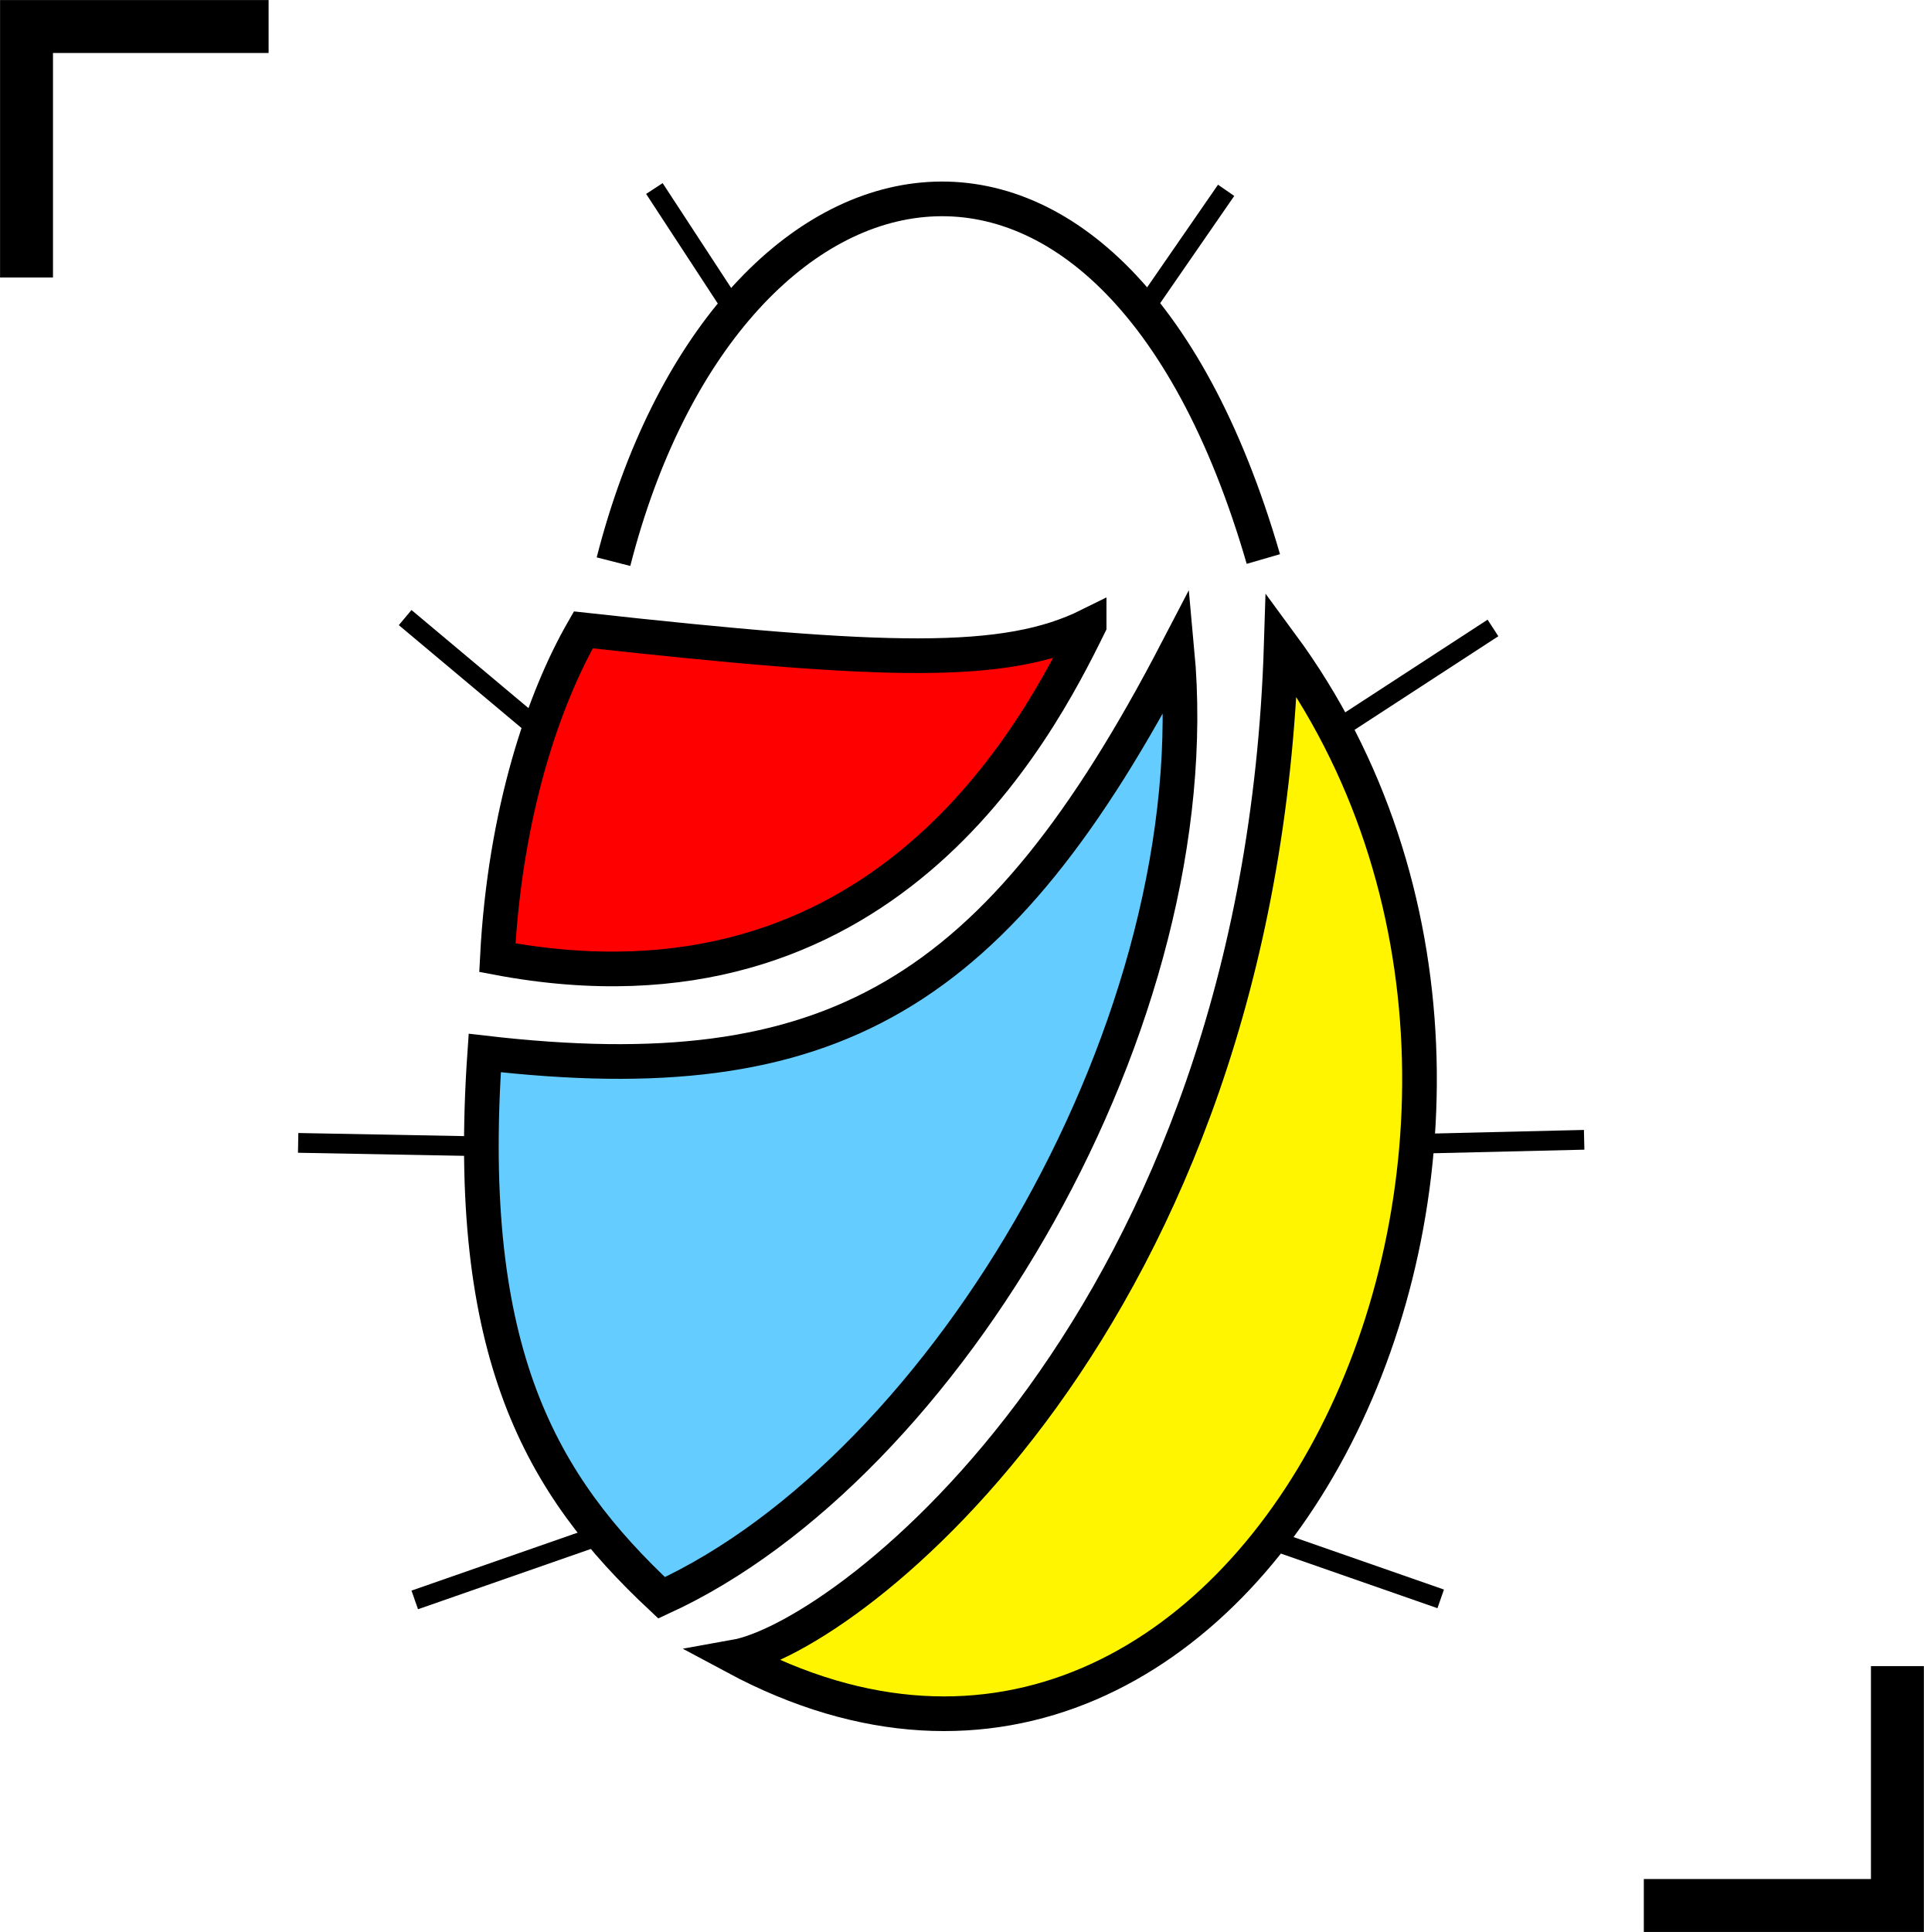
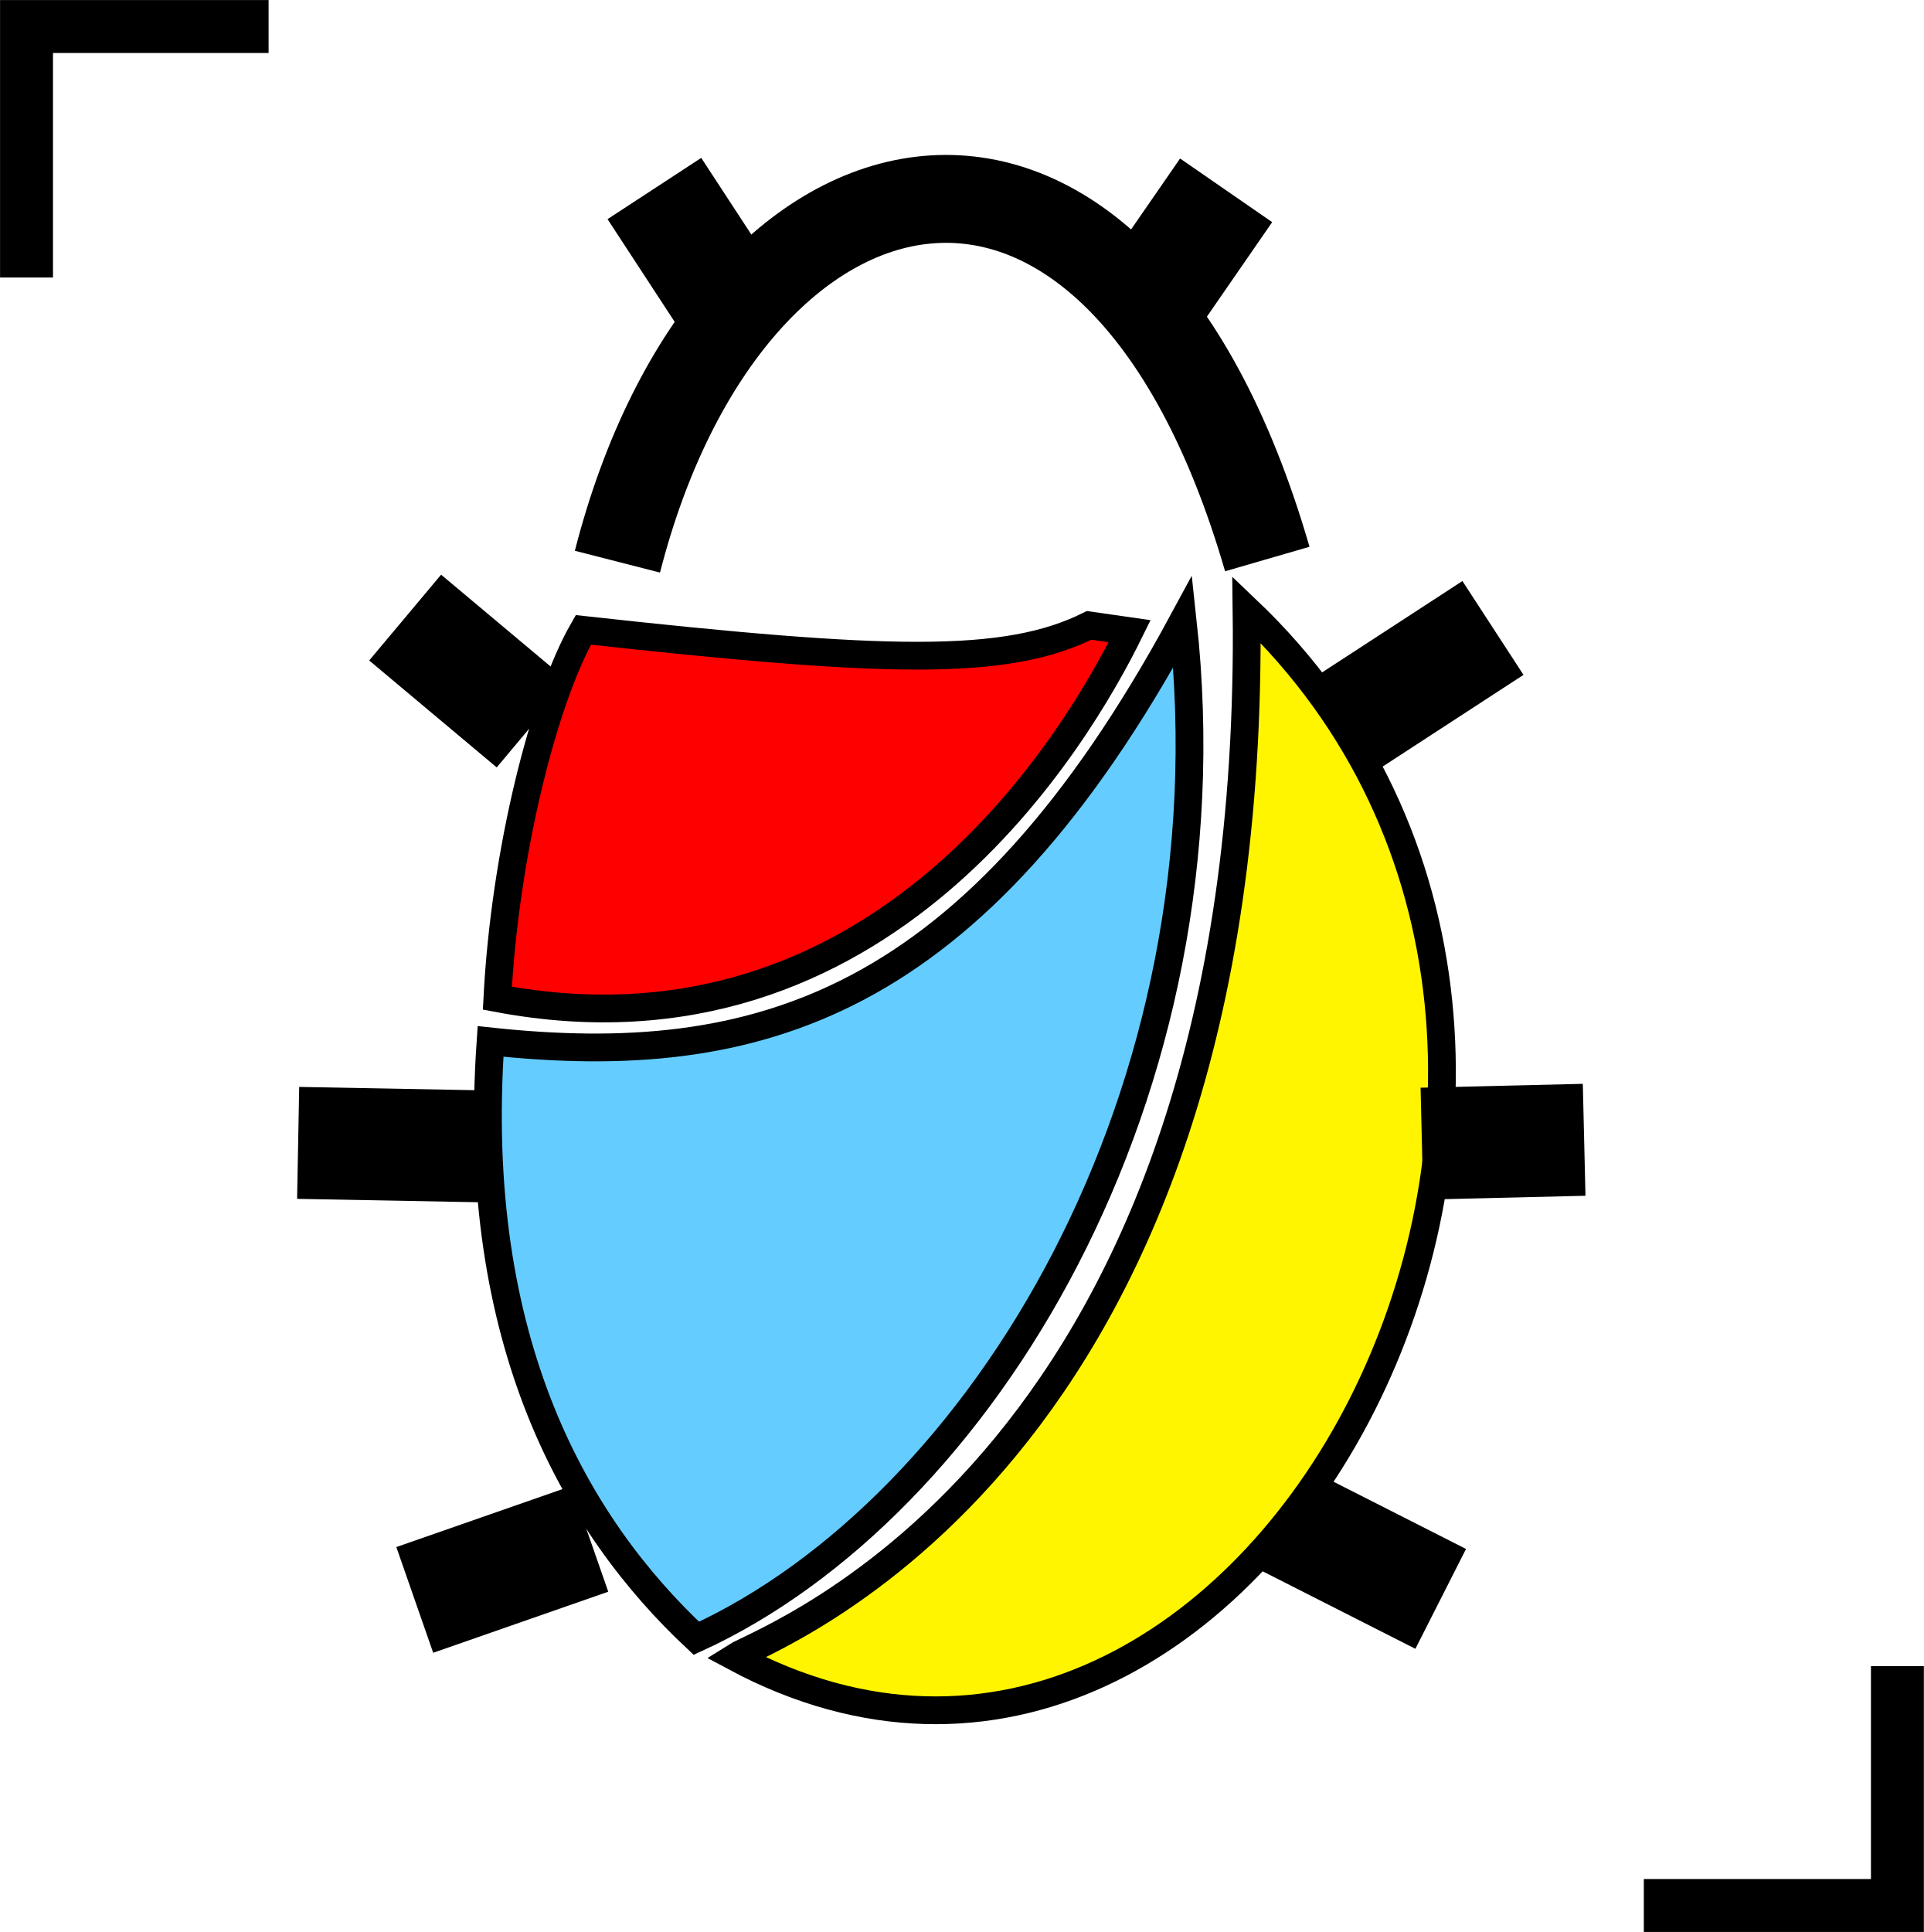
<svg xmlns="http://www.w3.org/2000/svg" id="svg2" height="16.065" width="16" version="1.1">
+   <defs id="defs24" />
  <g id="layer1" stroke-linejoin="miter" transform="matrix(0.1237694,0,0,0.1237694,-12.7146,-67.40547)" stroke="#000" stroke-linecap="butt" stroke-dasharray="none" stroke-miterlimit="4">
-     <path id="path2999" stroke-width="2.329" fill="none" d="m143.95,582.34c7.503-29.321,33.436-35.46,43.666-0.178" />
-     <path id="path3003" d="m175.91,586.62c-5.611,2.785-13.614,2.547-33.986,0.303-2.633,4.573-5.268,12.192-5.777,22.022,25.899,4.897,36.303-15.287,39.763-22.324z" stroke="#000" stroke-width="2.329" fill="#F00" />
-     <path id="path3005" stroke-width="2.329" fill="#65ccff" d="m135.3,615.35c23.338,2.694,34.422-3.816,46.514-27.043,2.299,24.733-15.479,54.858-34.63,63.643-8.055-7.536-13.289-16.359-11.884-36.6z" />
-     <path id="path3007" stroke-width="2.329" fill="#fff500" d="m188.82,587.89c-1.417,45.511-29.103,66.685-36.71,68.039,34.791,18.661,60.613-35.581,36.71-68.039z" />
-     <path id="path3783" stroke-width="1.326" fill="none" d="m151.83,565.12-5.132-7.849z" />
-     <path id="path3787" stroke-width="1.326" fill="none" d="m138.52,593.28-8.569-7.184" />
-     <path id="path3789" stroke-width="1.326" fill="none" d="m135.19,621.62-12.428-0.232" />
-     <path id="path3791" stroke-width="1.326" fill="none" d="m142.36,647.99-11.763,4.103" />
-     <path id="path3793" stroke-width="1.326" fill="none" d="m192.48,593.67,10.564-6.877" />
-     <path id="path3795" stroke-width="1.326" fill="none" d="m198.27,621.44,10.901-0.259" />
+     <path id="path2999" d="m 144.215,582.34 c 7.503,-29.321 33.436,-35.46 43.666,-0.178" style="fill:none;stroke-width:5.906;stroke-miterlimit:4;stroke-dasharray:none" />
+     <path id="path3003" d="m 175.91,586.62 c -5.611,2.785 -13.614,2.547 -33.986,0.303 -2.633,4.573 -5.268,14.914 -5.777,24.744 25.899,4.897 39.025,-17.62 42.485,-24.657 z" style="fill:#ff0000;stroke:#000000;stroke-width:1.866;stroke-miterlimit:4;stroke-dasharray:none" />
+     <path id="path3005" d="m 135.689,614.572 c 17.893,1.916 32.477,-2.26 46.514,-28.21 3.466,31.733 -13.534,59.525 -32.685,68.31 -8.055,-7.536 -15.234,-19.859 -13.829,-40.1 z" style="fill:#65ccff;stroke-width:1.866;stroke-miterlimit:4;stroke-dasharray:none" />
+     <path id="path3007" d="m 186.487,585.557 c 0.722,57.373 -32.409,69.116 -34.377,70.372 34.791,18.661 66.058,-40.248 34.377,-70.372 z" style="fill:#fff500;stroke-width:1.866;stroke-miterlimit:4;stroke-dasharray:none" />
+     <path id="path3783" d="m151.83,565.12-5.132-7.849z" style="stroke-width:7.522;stroke-miterlimit:4;stroke-dasharray:none" stroke-width="1.326" fill="none" />
+     <path id="path3787" d="m138.52,593.28-8.569-7.184" style="stroke-width:7.522;stroke-miterlimit:4;stroke-dasharray:none" stroke-width="1.326" fill="none" />
+     <path id="path3789" d="m135.19,621.62-12.428-0.232" style="stroke-width:7.522;stroke-miterlimit:4;stroke-dasharray:none" stroke-width="1.326" fill="none" />
+     <path id="path3791" d="m142.36,647.99-11.763,4.103" style="stroke-width:7.522;stroke-miterlimit:4;stroke-dasharray:none" stroke-width="1.326" fill="none" />
+     <path id="path3793" d="m192.48,593.67,10.564-6.877" style="stroke-width:7.522;stroke-miterlimit:4;stroke-dasharray:none" stroke-width="1.326" fill="none" />
+     <path id="path3795" d="m198.27,621.44,10.901-0.259" style="stroke-width:7.522;stroke-miterlimit:4;stroke-dasharray:none" stroke-width="1.326" fill="none" />
    <path id="path3801" d="m104.51,563.25,0-16.863,16.266,0" stroke-miterlimit="4" stroke-dasharray="none" stroke-width="3.556" fill="none" />
    <path id="path3803" d="m230.22,656.54,0,16.082-17.039,0" stroke-miterlimit="4" stroke-dasharray="none" stroke-width="3.556" fill="none" />
-     <path id="path3783-3" stroke-width="1.326" fill="none" d="m179.61,565.36,5.505-7.968z" />
-     <path id="path3791-3" stroke-width="1.326" fill="none" d="m187.77,647.92,11.763,4.103" />
+     <path id="path3783-3" d="m179.61,565.36,5.505-7.968z" style="stroke-width:7.522;stroke-miterlimit:4;stroke-dasharray:none" stroke-width="1.326" fill="none" />
+     <path id="path3791-3" d="M 189.007,646.683 199.533,652.023" style="fill:none;stroke-width:7.522;stroke-miterlimit:4;stroke-dasharray:none" />
  </g>
  <g id="layer2" stroke-linejoin="miter" stroke-dashoffset="0" transform="translate(-16.28001,-96.37243)" stroke="#000" stroke-linecap="butt" stroke-dasharray="0.8, 9.6" stroke-miterlimit="4" stroke-width="0.8" display="none" fill="none">
    <path id="path3955" d="m17.06,30.193,0,80.499,79.811,0" />
    <path id="path3957" d="m29.707,17.12,80.512,0,0,80.901" />
  </g>
</svg>
